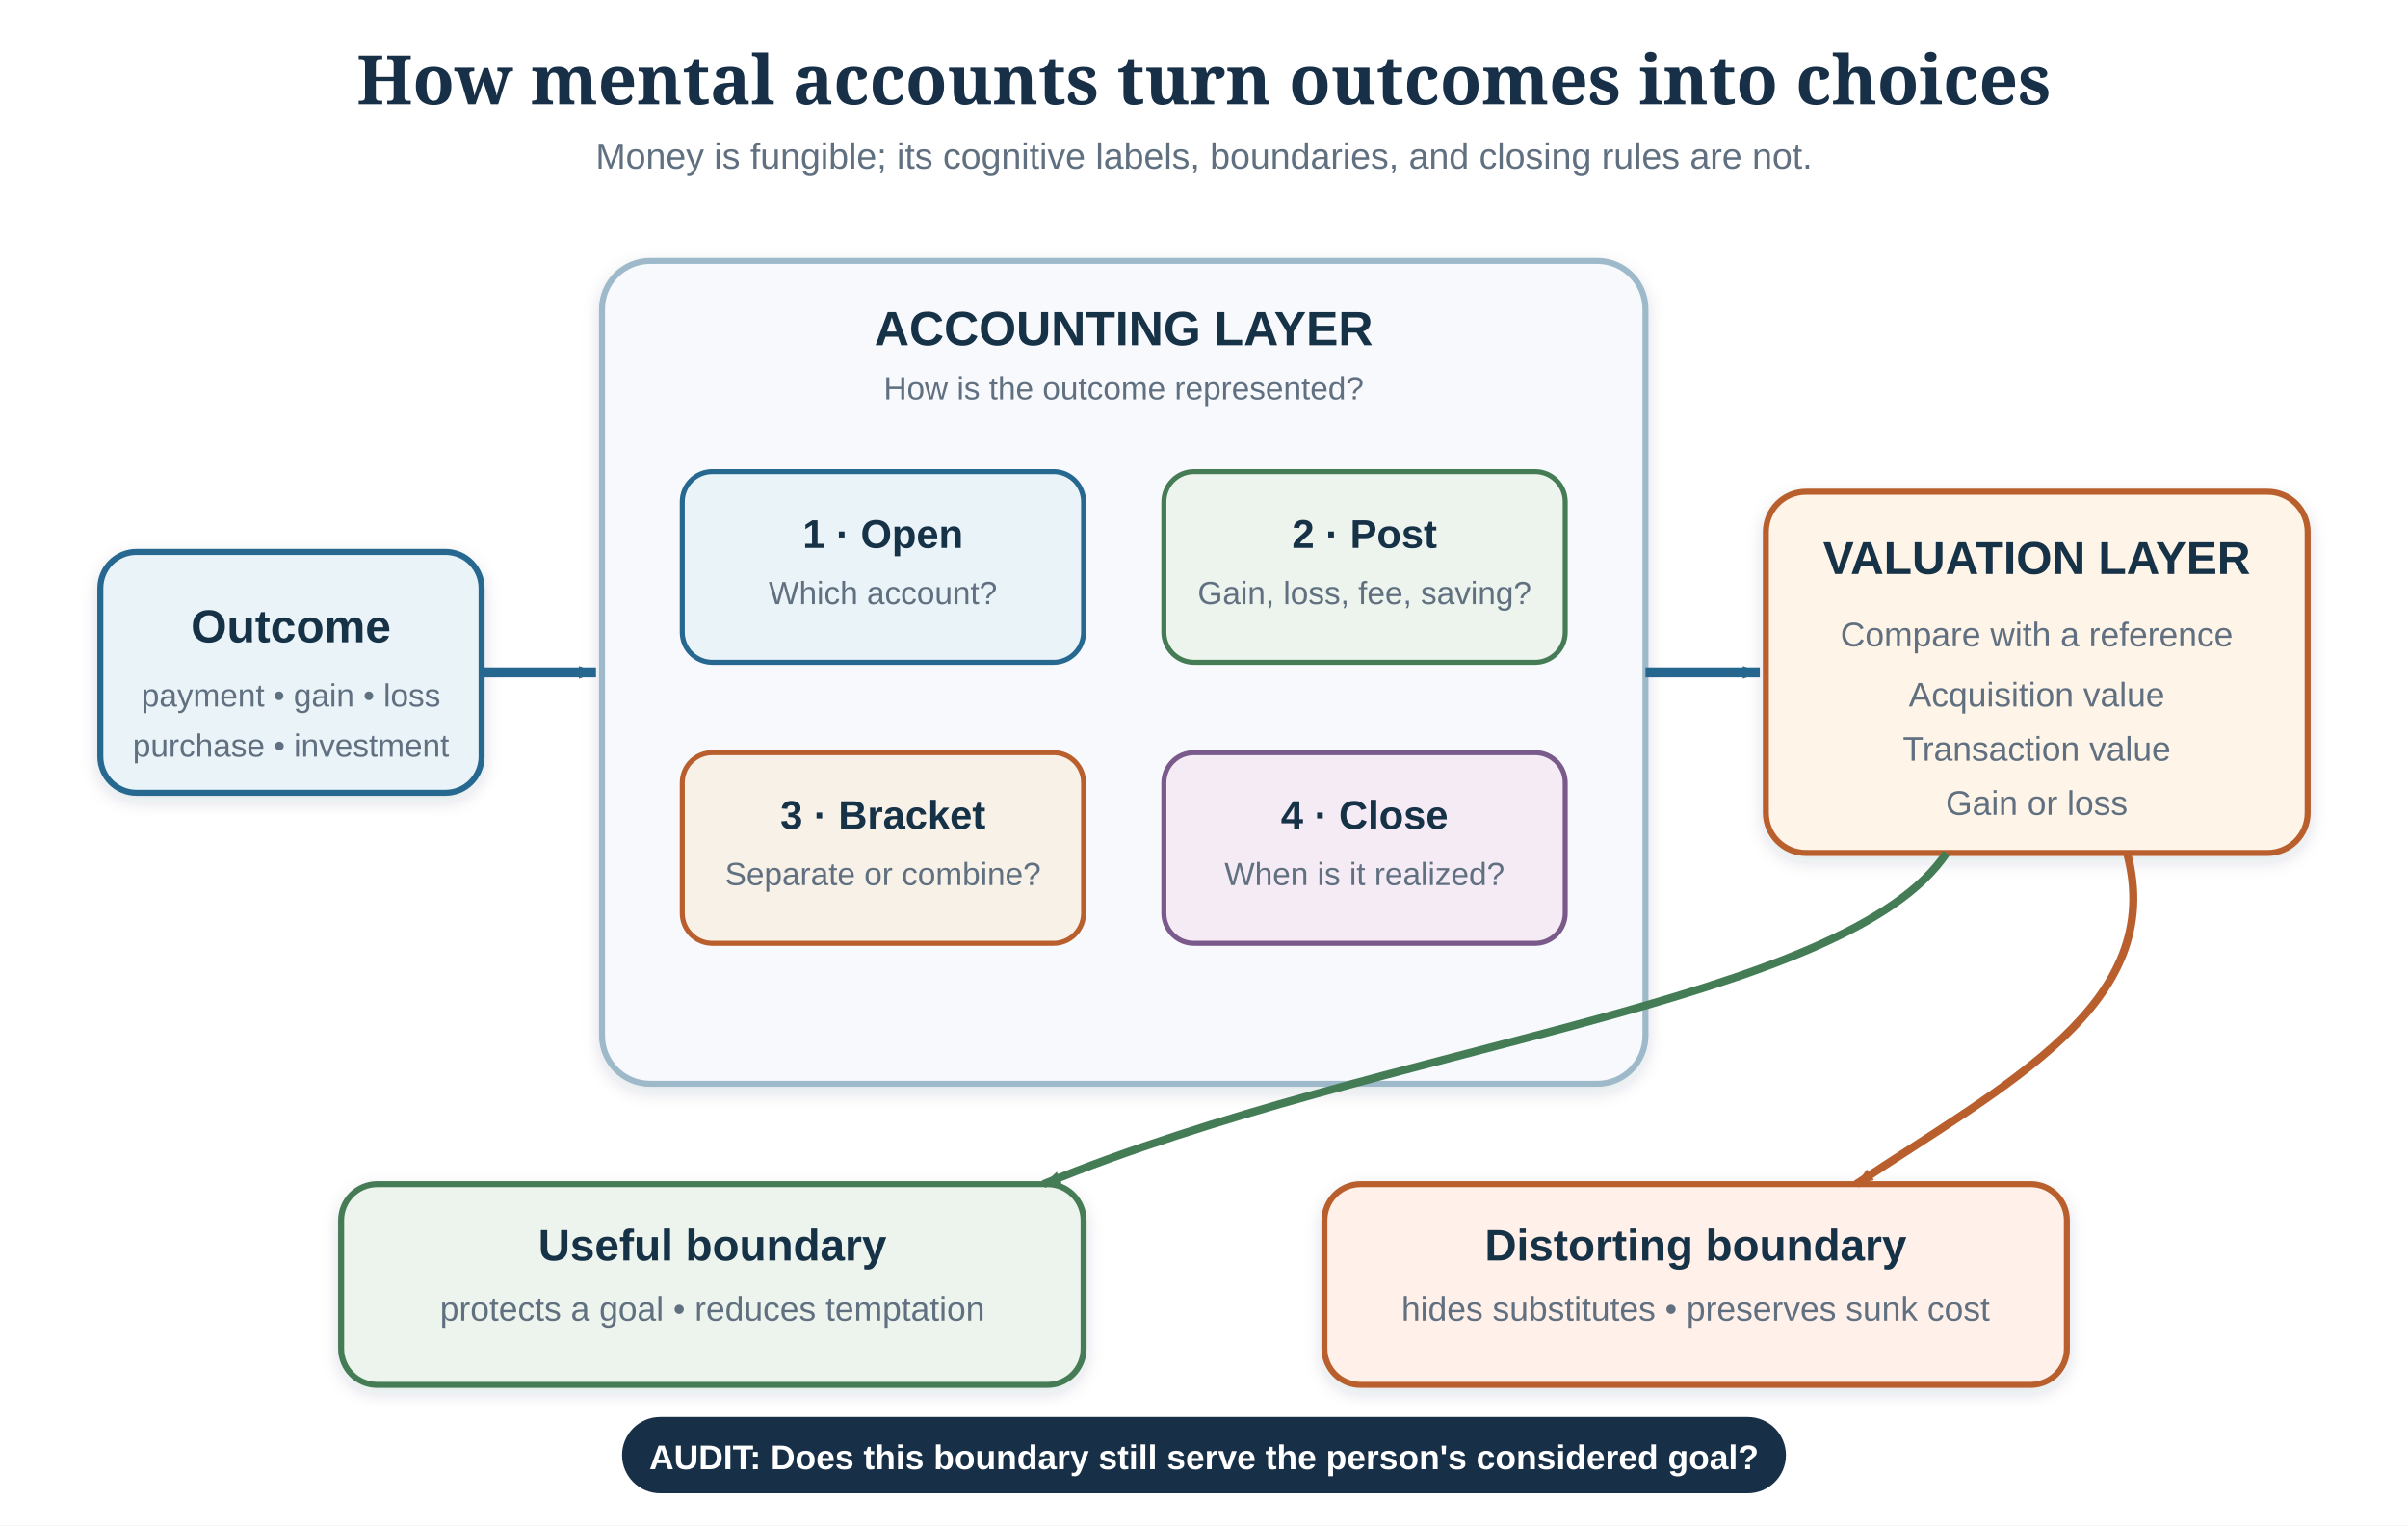
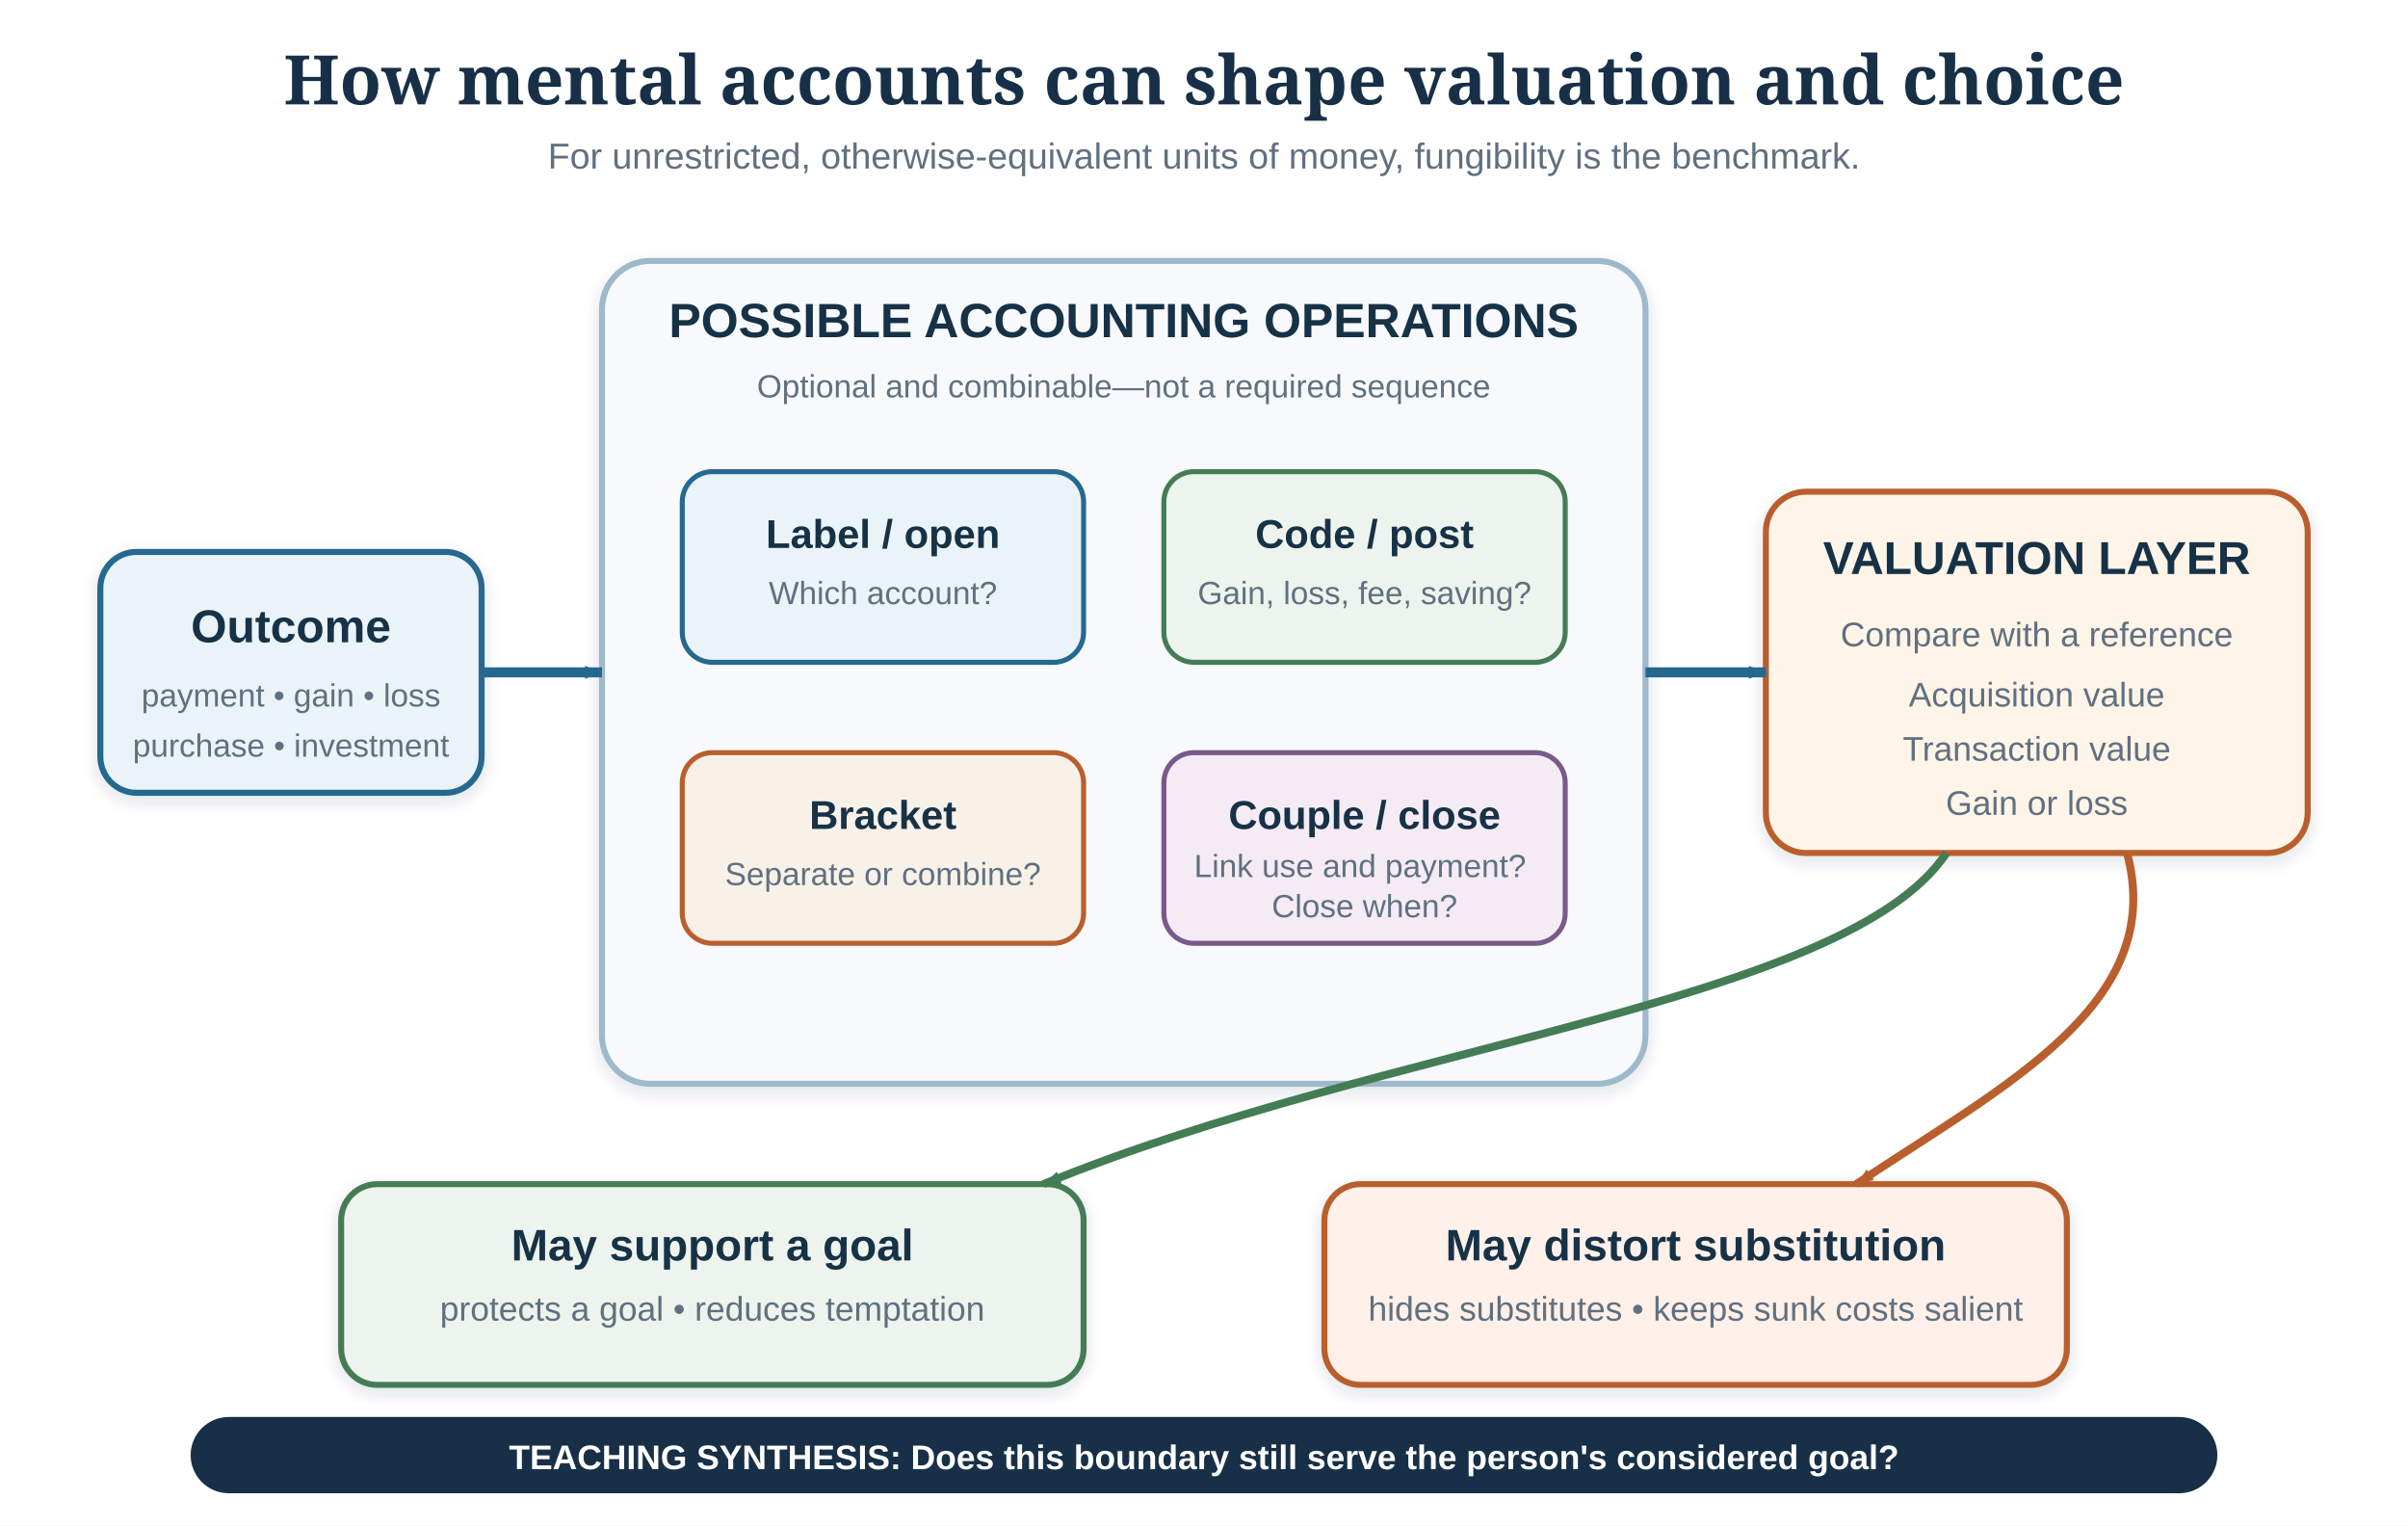
<svg xmlns="http://www.w3.org/2000/svg" width="1200" height="760" viewBox="0 0 1200 760" role="img" aria-labelledby="title desc">
  <defs>
    <marker id="arrow" viewBox="0 0 10 8" markerWidth="10" markerHeight="8" refX="9" refY="4" orient="auto" markerUnits="userSpaceOnUse">
      <path d="M0.5 0.8 L9 4 L0.5 7.2 Z" fill="#25678f" />
    </marker>
    <marker id="greenArrow" viewBox="0 0 10 8" markerWidth="10" markerHeight="8" refX="9" refY="4" orient="auto" markerUnits="userSpaceOnUse">
      <path d="M0.5 0.8 L9 4 L0.5 7.2 Z" fill="#447c55" />
    </marker>
    <marker id="orangeArrow" viewBox="0 0 10 8" markerWidth="10" markerHeight="8" refX="9" refY="4" orient="auto" markerUnits="userSpaceOnUse">
      <path d="M0.5 0.8 L9 4 L0.5 7.2 Z" fill="#b95f2d" />
    </marker>
    <filter id="shadow">
      <feDropShadow dx="0" dy="3" stdDeviation="4" flood-color="#183047" flood-opacity="0.13" />
    </filter>
  </defs>
  <rect width="1200" height="760" fill="#ffffff" />
-   <text x="600" y="52" text-anchor="middle" font-family="Georgia, serif" font-size="34" font-weight="700" fill="#183047">How mental accounts turn outcomes into choices</text>
-   <text x="600" y="84" text-anchor="middle" font-family="Arial, sans-serif" font-size="18" fill="#607080">Money is fungible; its cognitive labels, boundaries, and closing rules are not.</text>
+   <text x="600" y="52" text-anchor="middle" font-family="Georgia, serif" font-size="34" font-weight="700" fill="#183047">How mental accounts can shape valuation and choice</text>
+   <text x="600" y="84" text-anchor="middle" font-family="Arial, sans-serif" font-size="18" fill="#607080">For unrestricted, otherwise-equivalent units of money, fungibility is the benchmark.</text>
  <g filter="url(#shadow)" font-family="Arial, sans-serif">
    <rect x="50" y="275" width="190" height="120" rx="18" fill="#eaf3f8" stroke="#25678f" stroke-width="3" />
    <text x="145" y="320" text-anchor="middle" font-size="23" font-weight="700" fill="#183047">Outcome</text>
    <text x="145" y="352" text-anchor="middle" font-size="16" fill="#607080">payment • gain • loss</text>
    <text x="145" y="377" text-anchor="middle" font-size="16" fill="#607080">purchase • investment</text>
    <rect x="300" y="130" width="520" height="410" rx="24" fill="#f7f9fc" stroke="#9eb9ca" stroke-width="3" />
-     <text x="560" y="172" text-anchor="middle" font-size="24" font-weight="700" fill="#183047">ACCOUNTING LAYER</text>
-     <text x="560" y="199" text-anchor="middle" font-size="16" fill="#607080">How is the outcome represented?</text>
+     <text x="560" y="168" text-anchor="middle" font-size="24" font-weight="700" fill="#183047">POSSIBLE ACCOUNTING OPERATIONS</text>
+     <text x="560" y="198" text-anchor="middle" font-size="16" fill="#607080">Optional and combinable—not a required sequence</text>
    <rect x="340" y="235" width="200" height="95" rx="15" fill="#eaf3f8" stroke="#25678f" stroke-width="2.5" />
-     <text x="440" y="273" text-anchor="middle" font-size="20" font-weight="700" fill="#183047">1 · Open</text>
+     <text x="440" y="273" text-anchor="middle" font-size="20" font-weight="700" fill="#183047">Label / open</text>
    <text x="440" y="301" text-anchor="middle" font-size="16" fill="#607080">Which account?</text>
    <rect x="580" y="235" width="200" height="95" rx="15" fill="#edf4ed" stroke="#447c55" stroke-width="2.5" />
-     <text x="680" y="273" text-anchor="middle" font-size="20" font-weight="700" fill="#183047">2 · Post</text>
+     <text x="680" y="273" text-anchor="middle" font-size="20" font-weight="700" fill="#183047">Code / post</text>
    <text x="680" y="301" text-anchor="middle" font-size="16" fill="#607080">Gain, loss, fee, saving?</text>
    <rect x="340" y="375" width="200" height="95" rx="15" fill="#f7f1e8" stroke="#b95f2d" stroke-width="2.5" />
-     <text x="440" y="413" text-anchor="middle" font-size="20" font-weight="700" fill="#183047">3 · Bracket</text>
+     <text x="440" y="413" text-anchor="middle" font-size="20" font-weight="700" fill="#183047">Bracket</text>
    <text x="440" y="441" text-anchor="middle" font-size="16" fill="#607080">Separate or combine?</text>
    <rect x="580" y="375" width="200" height="95" rx="15" fill="#f5ebf5" stroke="#795a8a" stroke-width="2.5" />
-     <text x="680" y="413" text-anchor="middle" font-size="20" font-weight="700" fill="#183047">4 · Close</text>
-     <text x="680" y="441" text-anchor="middle" font-size="16" fill="#607080">When is it realized?</text>
+     <text x="680" y="413" text-anchor="middle" font-size="20" font-weight="700" fill="#183047">Couple / close</text>
+     <text x="680" y="437" text-anchor="middle" font-size="16" fill="#607080">
+       <tspan x="680">Link use and payment?</tspan>
+       <tspan x="680" dy="20">Close when?</tspan>
+     </text>
    <rect x="880" y="245" width="270" height="180" rx="20" fill="#fff4e8" stroke="#b95f2d" stroke-width="3" />
    <text x="1015" y="286" text-anchor="middle" font-size="23" font-weight="700" fill="#183047">VALUATION LAYER</text>
    <text x="1015" y="322" text-anchor="middle" font-size="17" fill="#607080">Compare with a reference</text>
    <text x="1015" y="352" text-anchor="middle" font-size="17" fill="#607080">Acquisition value</text>
    <text x="1015" y="379" text-anchor="middle" font-size="17" fill="#607080">Transaction value</text>
    <text x="1015" y="406" text-anchor="middle" font-size="17" fill="#607080">Gain or loss</text>
  </g>
-   <line x1="240" y1="335" x2="297" y2="335" stroke="#25678f" stroke-width="5" marker-end="url(#arrow)" />
-   <line x1="820" y1="335" x2="877" y2="335" stroke="#25678f" stroke-width="5" marker-end="url(#arrow)" />
+   <line x1="240" y1="335" x2="300" y2="335" stroke="#25678f" stroke-width="5" marker-end="url(#arrow)" />
+   <line x1="820" y1="335" x2="880" y2="335" stroke="#25678f" stroke-width="5" marker-end="url(#arrow)" />
  <g font-family="Arial, sans-serif" filter="url(#shadow)">
    <rect x="170" y="590" width="370" height="100" rx="18" fill="#edf4ed" stroke="#447c55" stroke-width="3" />
-     <text x="355" y="628" text-anchor="middle" font-size="22" font-weight="700" fill="#183047">Useful boundary</text>
+     <text x="355" y="628" text-anchor="middle" font-size="22" font-weight="700" fill="#183047">May support a goal</text>
    <text x="355" y="658" text-anchor="middle" font-size="17" fill="#607080">protects a goal • reduces temptation</text>
    <rect x="660" y="590" width="370" height="100" rx="18" fill="#fff0e9" stroke="#b95f2d" stroke-width="3" />
-     <text x="845" y="628" text-anchor="middle" font-size="22" font-weight="700" fill="#183047">Distorting boundary</text>
-     <text x="845" y="658" text-anchor="middle" font-size="17" fill="#607080">hides substitutes • preserves sunk cost</text>
+     <text x="845" y="628" text-anchor="middle" font-size="22" font-weight="700" fill="#183047">May distort substitution</text>
+     <text x="845" y="658" text-anchor="middle" font-size="17" fill="#607080">hides substitutes • keeps sunk costs salient</text>
  </g>
  <path d="M970 425 C920 500 690 520 520 590" fill="none" stroke="#447c55" stroke-width="4" marker-end="url(#greenArrow)" />
  <path d="M1060 425 C1080 500 1000 540 925 590" fill="none" stroke="#b95f2d" stroke-width="4" marker-end="url(#orangeArrow)" />
-   <rect x="310" y="706" width="580" height="38" rx="19" fill="#183047" />
-   <text x="600" y="732" text-anchor="middle" font-family="Arial, sans-serif" font-size="17" font-weight="700" fill="#ffffff">AUDIT: Does this boundary still serve the person's considered goal?</text>
+   <rect x="95" y="706" width="1010" height="38" rx="19" fill="#183047" />
+   <text x="600" y="732" text-anchor="middle" font-family="Arial, sans-serif" font-size="17" font-weight="700" fill="#ffffff">TEACHING SYNTHESIS: Does this boundary still serve the person's considered goal?</text>
</svg>
